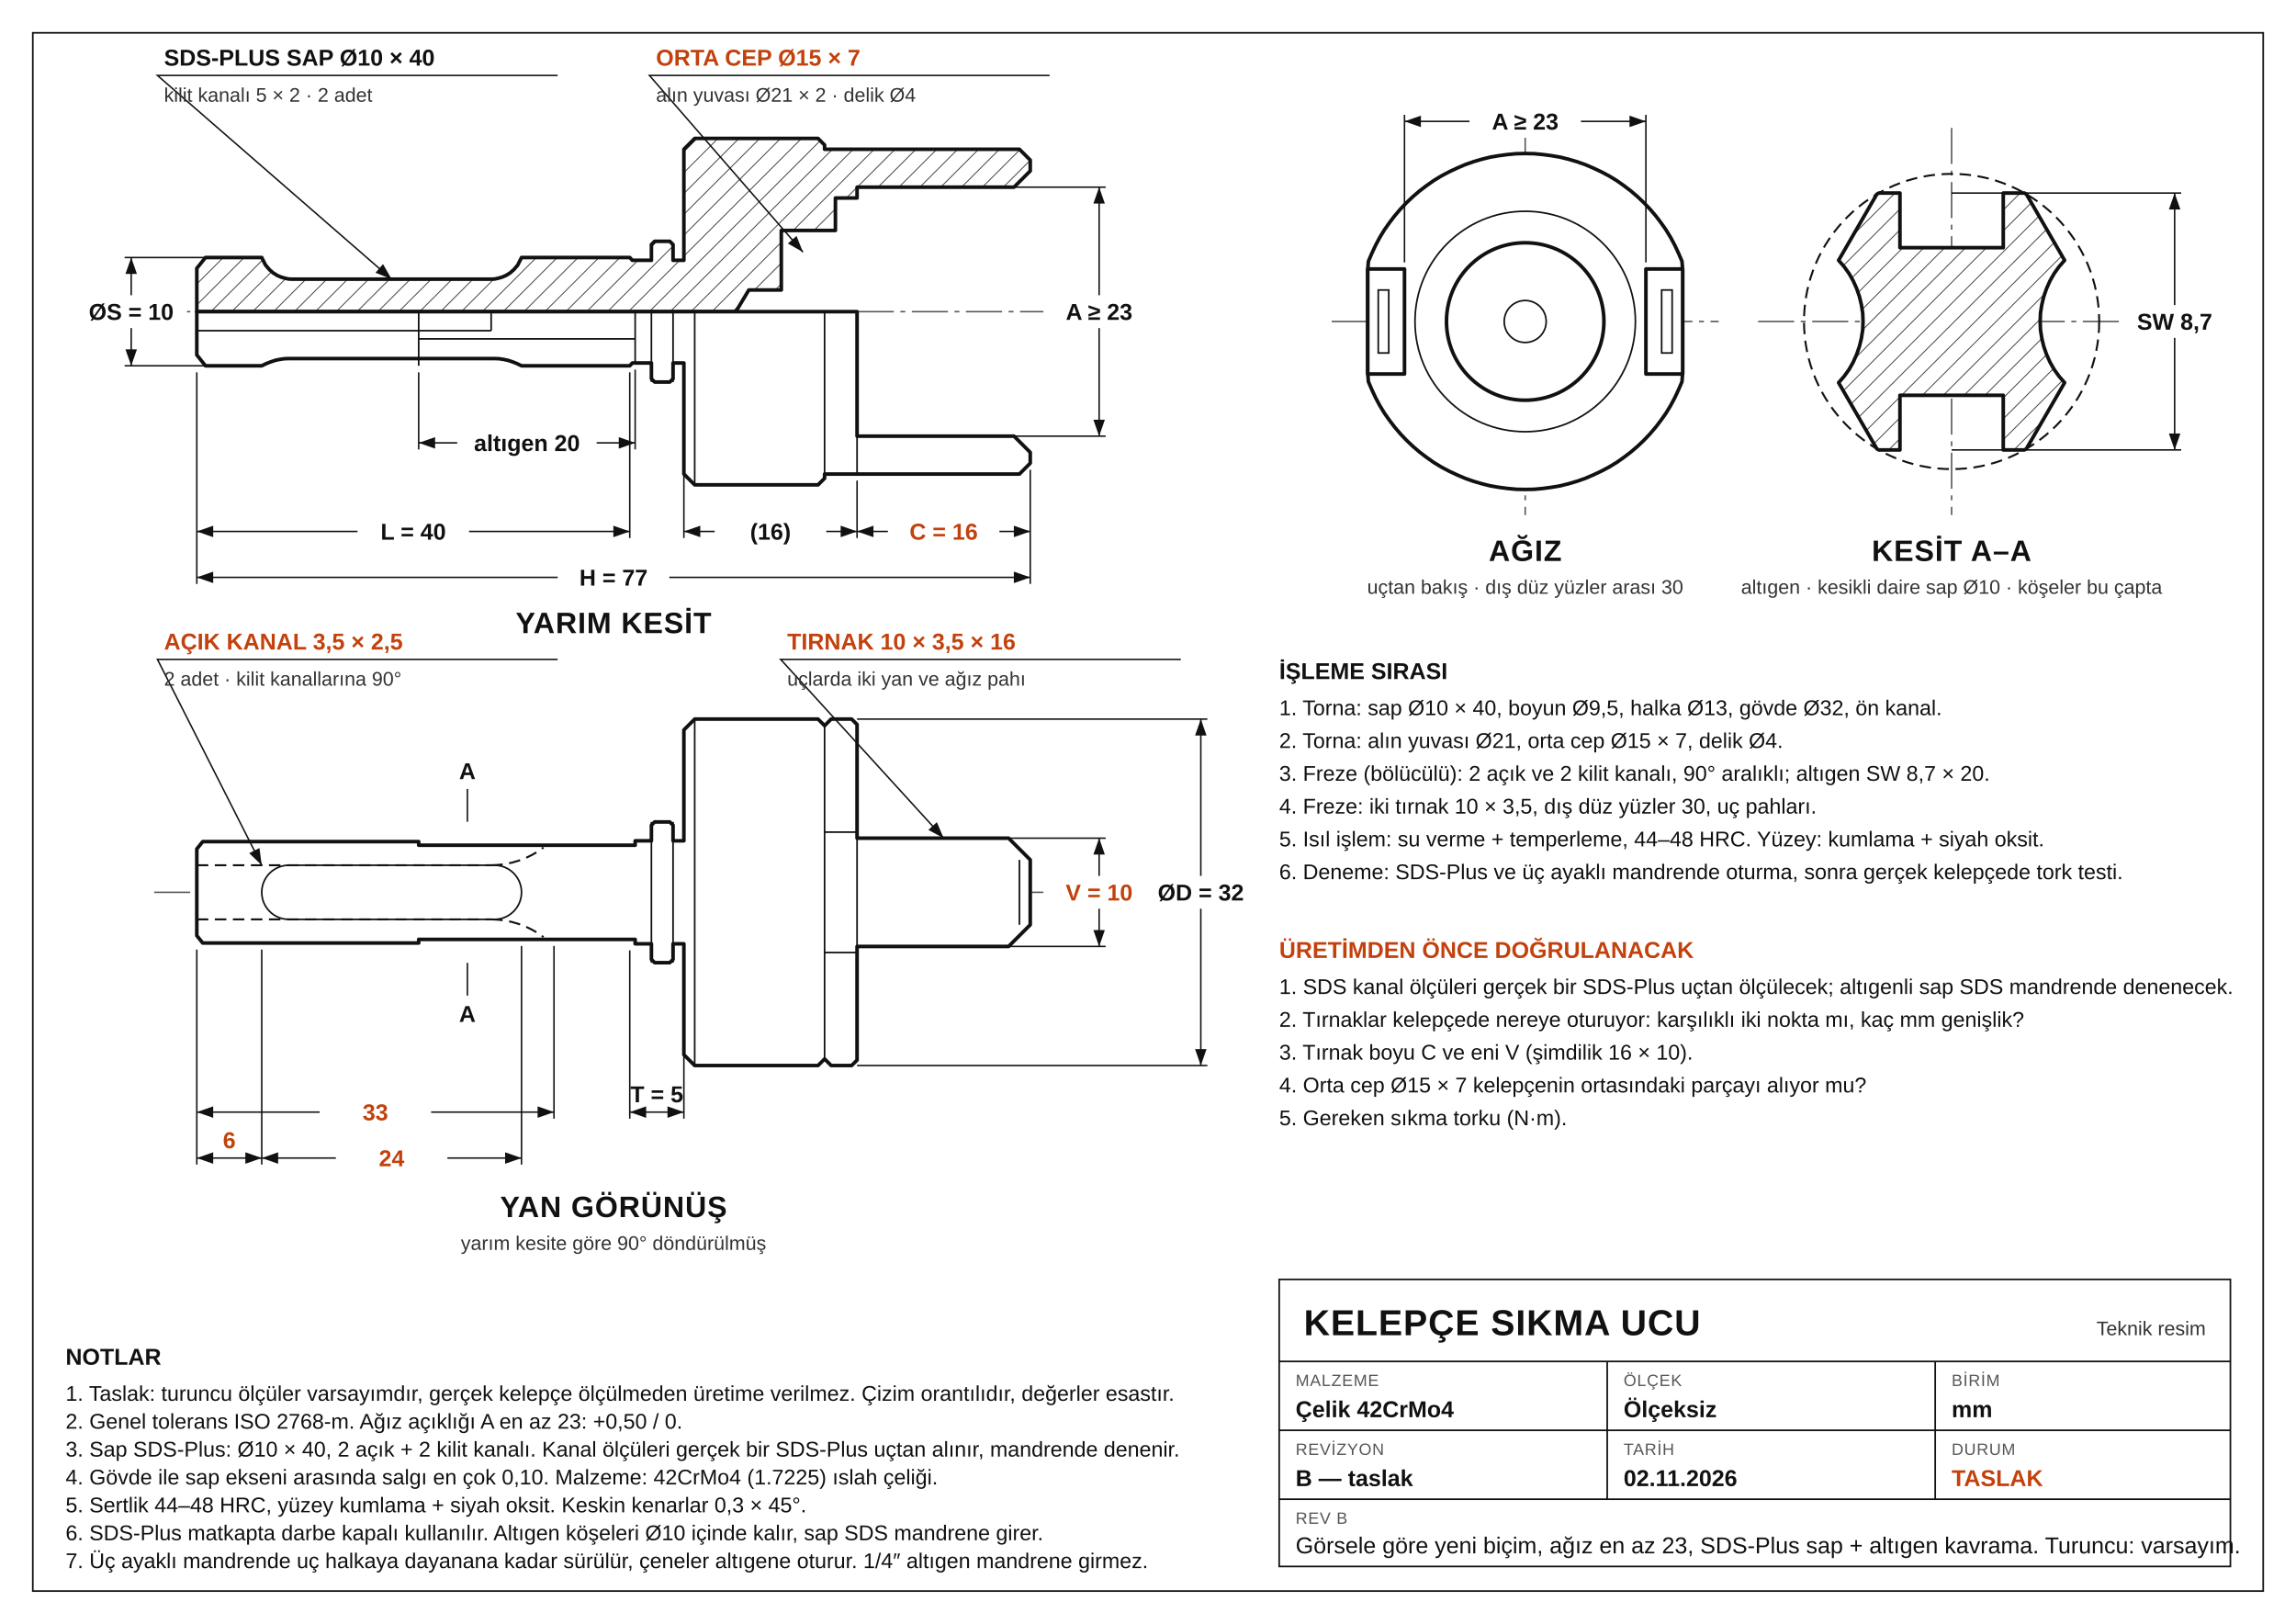
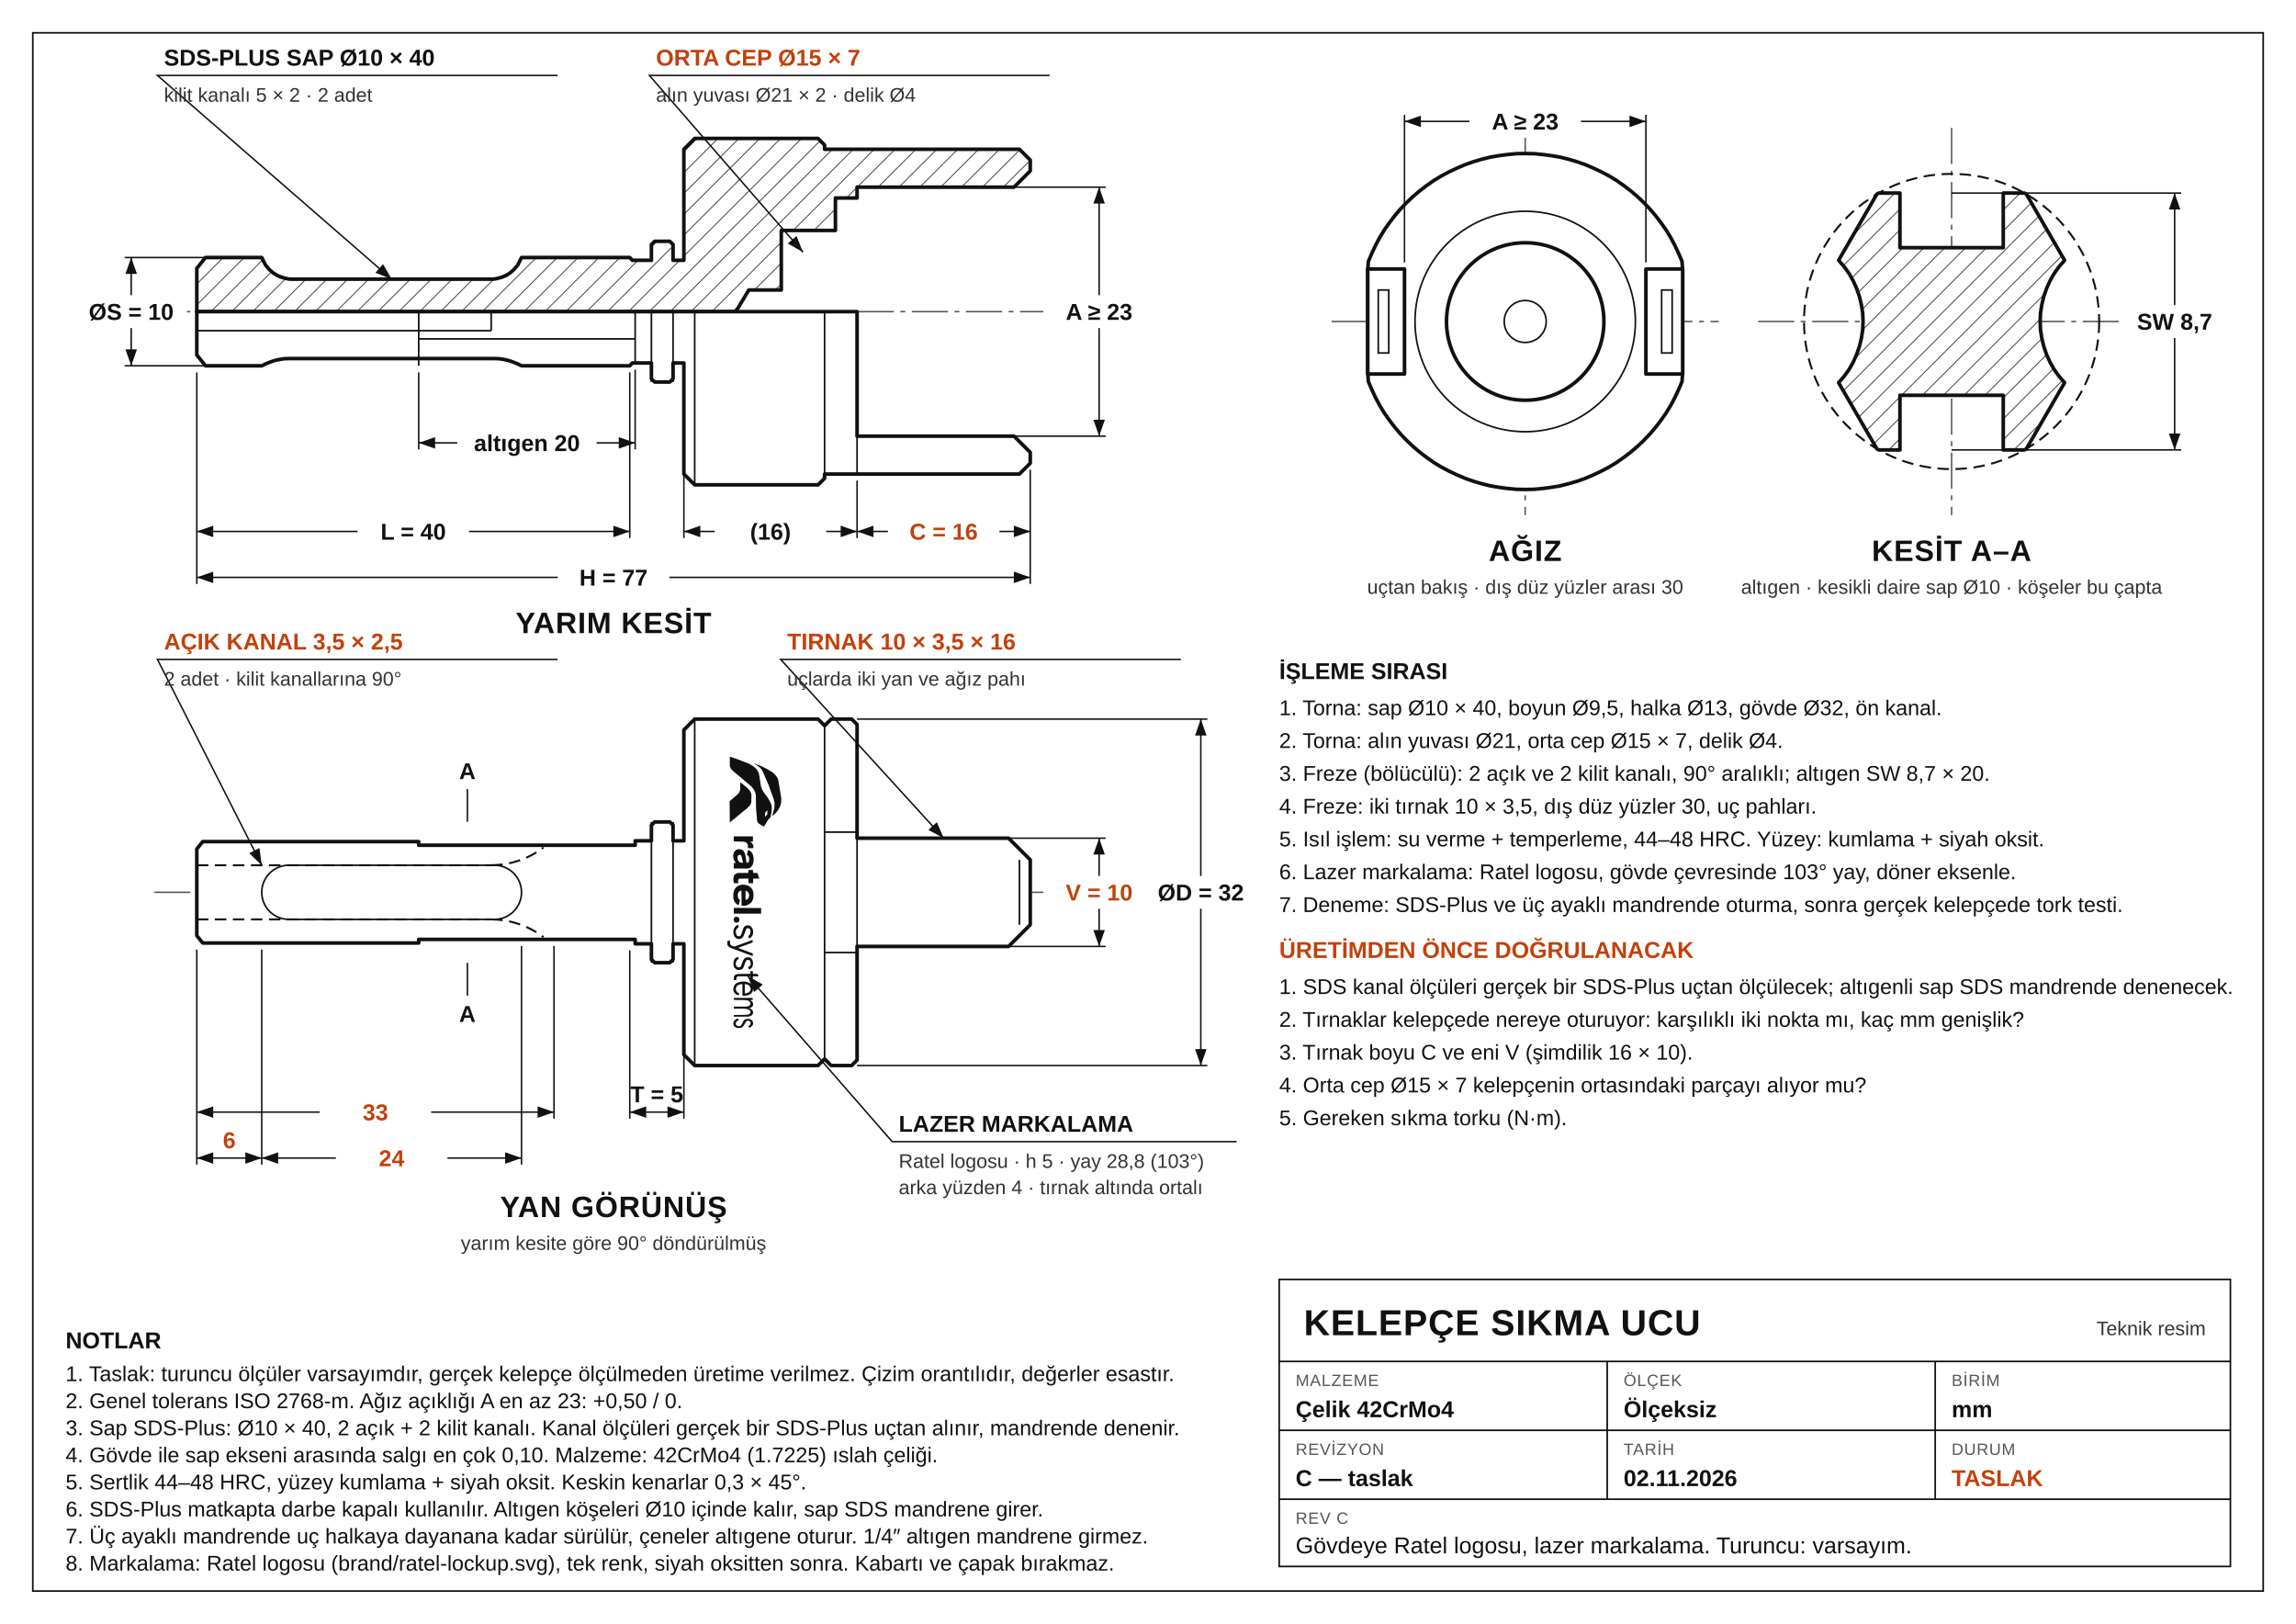
<svg xmlns="http://www.w3.org/2000/svg" viewBox="0 0 1400 990" width="1400" height="990" font-family="Arial, Helvetica, sans-serif">
  <defs>
    <marker id="arr" viewBox="0 0 10 10" refX="10" refY="5" markerWidth="10" markerHeight="10" markerUnits="userSpaceOnUse" orient="auto-start-reverse">
      <path d="M0,1.5 L10,5 L0,8.5 z" fill="#111" />
    </marker>
    <pattern id="h1" width="9" height="9" patternUnits="userSpaceOnUse" patternTransform="rotate(45)">
      <rect width="9" height="9" fill="#fff" />
      <line x1="0" y1="0" x2="0" y2="9" stroke="#111" stroke-width=".8" />
    </pattern>
    <style>
      .vis{stroke:#111;stroke-width:2.2;stroke-linejoin:round}
      polygon.vis:not([fill]){fill:#fff}
      .thin{fill:none;stroke:#111;stroke-width:1}
      .hid{fill:none;stroke:#111;stroke-width:1.2;stroke-dasharray:7 4}
      .ctr{fill:none;stroke:#555;stroke-width:0.9;stroke-dasharray:22 4 3 4}
      .dim{fill:none;stroke:#111;stroke-width:0.9}
      .dima{fill:none;stroke:#111;stroke-width:0.9;marker-start:url(#arr);marker-end:url(#arr)}
      .lead{fill:none;stroke:#111;stroke-width:0.9;marker-start:url(#arr)}
      .grid{fill:none;stroke:#111;stroke-width:1}
      .t{font-size:14px;fill:#111}
      .tb{font-size:14px;font-weight:700;fill:#111}
      .ts{font-size:12px;fill:#333}
      .tn{font-size:13px;fill:#111}
      .tl{font-size:10px;fill:#555;letter-spacing:.4px}
      .h{font-size:18px;font-weight:700;fill:#111;letter-spacing:.5px}
      .q{fill:#c2410c}
+       .mark{fill:#111;stroke:none}
    </style>
  </defs>
  <rect x="0" y="0" width="1400" height="990" fill="#fff" />
  <rect x="20" y="20" width="1360" height="950" class="grid" stroke-width="1.6" />
  <g>
    <line class="ctr" x1="94" y1="190" x2="650.2" y2="190" />
    <polygon class="vis" fill="url(#h1)" points="120.0,190.0 120.0,163.6 125.3,157.0 159.6,157.0 161.9,161.6 164.3,164.4 166.6,166.4 169.0,167.9 171.3,168.9 173.7,169.6 176.0,170.1 178.3,170.2 299.3,170.2 301.6,170.1 303.9,169.6 306.3,168.9 308.6,167.9 311.0,166.4 313.3,164.4 315.7,161.6 318.0,157.0 384.0,157.0 385.6,158.7 397.2,158.7 397.2,149.1 399.2,147.1 408.4,147.1 410.4,149.1 410.4,158.7 417.0,158.7 417.0,91.0 423.6,84.4 498.8,84.4 502.8,88.4 502.8,91.0 621.6,91.0 628.2,97.6 628.2,104.2 618.3,114.1 522.6,114.1 522.6,120.7 509.4,120.7 509.4,140.5 476.4,140.5 476.4,176.8 456.6,176.8 448.7,190.0" />
    <polygon class="vis" points="120.0,190.0 120.0,216.4 125.3,223.0 159.6,223.0 162.3,221.7 165.1,220.6 167.8,219.7 170.6,219.1 173.3,218.7 176.1,218.6 301.5,218.6 304.3,218.7 307.0,219.1 309.8,219.7 312.5,220.6 315.3,221.7 318.0,223.0 384.0,223.0 385.6,221.3 397.2,221.3 397.2,230.9 399.2,232.9 408.4,232.9 410.4,230.9 410.4,221.3 417.0,221.3 417.0,289.0 423.6,295.6 498.8,295.6 502.8,291.6 502.8,289.0 621.6,289.0 628.2,282.4 628.2,275.8 618.3,265.9 522.6,265.9 522.6,190.0" />
    <line class="thin" x1="120" y1="201.6" x2="299.5" y2="201.6" />
    <line class="thin" x1="299.5" y1="190" x2="299.5" y2="201.6" />
    <line class="thin" x1="255.3" y1="206.6" x2="387.3" y2="206.6" />
    <line class="thin" x1="255.3" y1="190" x2="255.3" y2="223" />
    <line class="thin" x1="387.3" y1="190" x2="387.3" y2="221.3" />
    <line class="thin" x1="397.2" y1="190" x2="397.2" y2="232.9" />
    <line class="thin" x1="410.4" y1="190" x2="410.4" y2="232.9" />
    <line class="thin" x1="423.6" y1="190" x2="423.6" y2="295.6" />
    <line class="thin" x1="502.8" y1="190" x2="502.8" y2="291.6" />
    <line class="thin" x1="522.6" y1="265.9" x2="522.6" y2="289" />
    <line class="dim" x1="120" y1="227" x2="120" y2="356" />
    <line class="dim" x1="384" y1="227" x2="384" y2="328" />
    <line class="dim" x1="255.3" y1="227" x2="255.3" y2="274" />
    <line class="dim" x1="387.3" y1="225.3" x2="387.3" y2="274" />
    <line class="dim" x1="417" y1="225.3" x2="417" y2="328" />
    <line class="dim" x1="522.6" y1="293" x2="522.6" y2="328" />
    <line class="dim" x1="628.2" y1="286.4" x2="628.2" y2="356" />
    <line class="dim" x1="76" y1="157" x2="128" y2="157" />
    <line class="dim" x1="76" y1="223" x2="128" y2="223" />
    <line class="dim" x1="618.3" y1="114.1" x2="674.2" y2="114.1" />
    <line class="dim" x1="618.3" y1="265.9" x2="674.2" y2="265.9" />
    <line class="dima" x1="255.3" y1="270" x2="387.3" y2="270" />
    <rect x="278.8" y="260" width="85" height="20" fill="#fff" />
    <text class="tb" x="321.3" y="275" text-anchor="middle">altıgen 20</text>
    <line class="dima" x1="120" y1="324" x2="384" y2="324" />
    <rect x="218" y="314" width="68" height="20" fill="#fff" />
    <text class="tb" x="252" y="329" text-anchor="middle">L = 40</text>
    <line class="dima" x1="417" y1="324" x2="522.6" y2="324" />
    <rect x="435.8" y="314" width="68" height="20" fill="#fff" />
    <text class="tb" x="469.8" y="329" text-anchor="middle">(16)</text>
    <line class="dima" x1="522.6" y1="324" x2="628.2" y2="324" />
    <rect x="541.4" y="314" width="68" height="20" fill="#fff" />
    <text class="tb q" x="575.4" y="329" text-anchor="middle">C = 16</text>
    <line class="dima" x1="120" y1="352" x2="628.2" y2="352" />
    <rect x="340.1" y="342" width="68" height="20" fill="#fff" />
    <text class="tb" x="374.1" y="357" text-anchor="middle">H = 77</text>
    <line class="dima" x1="80" y1="157" x2="80" y2="223" />
    <rect x="46" y="180" width="68" height="20" fill="#fff" />
    <text class="tb" x="80" y="195" text-anchor="middle">ØS = 10</text>
    <line class="dima" x1="670.2" y1="114.1" x2="670.2" y2="265.9" />
    <rect x="636.2" y="180" width="68" height="20" fill="#fff" />
    <text class="tb" x="670.2" y="195" text-anchor="middle">A ≥ 23</text>
    <polyline class="lead" points="238.8,170.2 96,46 340,46" />
    <text class="tb" x="100" y="40">SDS-PLUS SAP Ø10 × 40</text>
    <text class="ts" x="100" y="62">kilit kanalı 5 × 2 · 2 adet</text>
    <polyline class="lead" points="489.6,153.7 396,46 640,46" />
    <text class="tb q" x="400" y="40">ORTA CEP Ø15 × 7</text>
    <text class="ts" x="400" y="62">alın yuvası Ø21 × 2 · delik Ø4</text>
    <text class="h" x="374.1" y="386" text-anchor="middle">YARIM KESİT</text>
  </g>
  <g>
    <line class="ctr" x1="94" y1="544" x2="650.2" y2="544" />
    <polygon class="vis" points="120.0,544.0 120.0,517.6 123.6,513.1 255.3,513.1 255.3,515.3 387.3,515.3 387.3,512.6 397.2,512.6 397.2,503.1 399.2,501.1 408.4,501.1 410.4,503.1 410.4,512.6 417.0,512.6 417.0,445.0 423.6,438.4 498.8,438.4 502.8,442.4 506.8,438.4 519.3,438.4 522.6,441.7 522.6,511.0 615.0,511.0 628.2,524.2 628.2,544.0 628.2,544.0 628.2,563.8 615.0,577.0 522.6,577.0 522.6,646.3 519.3,649.6 506.8,649.6 502.8,645.6 498.8,649.6 423.6,649.6 417.0,643.0 417.0,575.4 410.4,575.4 410.4,584.9 408.4,586.9 399.2,586.9 397.2,584.9 397.2,575.4 387.3,575.4 387.3,572.7 255.3,572.7 255.3,574.9 123.6,574.9 120.0,570.4 120.0,544.0" />
+     <path class="mark" fill-rule="evenodd" d="M470.6 492.2 470.3 490.5 469.5 488.7 468.2 486.4 465.4 482.6 464.5 480.9 464.0 479.3 462.8 471.8 462.3 470.5 461.2 468.8 459.5 467.3 456.7 465.6 449.5 462.8 445.0 461.3 445.0 467.1 445.6 468.6 446.8 469.9 458.1 479.4 459.5 481.1 460.4 482.8 460.9 484.7 461.0 492.8 461.6 499.9 461.9 501.1 462.3 501.8 464.2 503.1 465.9 503.9 468.4 499.7 469.8 498.3 470.5 494.9 470.6 492.2ZM468.0 494.3 467.9 494.1 467.3 494.6 466.5 495.6 466.5 498.0 467.8 496.6 468.0 494.3ZM458.2 484.5 457.8 483.1 457.0 481.7 454.9 479.7 451.4 476.9 451.3 481.7 450.6 483.3 450.0 484.1 444.9 488.4 445.0 501.4 455.6 492.7 457.0 491.4 457.7 490.3 458.1 489.0 458.2 484.5Z" />
+     <path class="mark" fill-rule="evenodd" d="M476.4 486.7 474.6 475.8 474.2 474.5 473.2 472.9 471.2 471.0 468.2 469.1 464.5 467.2 459.8 465.4 463.3 467.9 464.3 469.0 465.1 470.4 468.6 478.5 471.8 487.2 472.3 489.6 472.2 492.5 470.8 497.6 473.0 495.7 474.4 493.9 475.3 492.4 476.0 490.7 476.3 489.4 476.4 486.7Z" />
+     <path class="mark" fill-rule="evenodd" d="M464.1 553.6 447.5 553.5 447.4 556.8 447.6 557.0 464.1 557.0 464.1 553.6ZM462.9 535.3 461.9 532.3 459.2 532.1 459.1 530.4 456.5 530.4 456.2 532.2 450.4 532.2 449.6 532.3 448.4 532.9 447.7 533.5 447.4 534.3 447.1 536.3 447.5 538.4 450.1 538.5 450.1 536.5 450.4 536.0 450.8 535.7 456.3 535.6 456.4 538.4 459.0 538.5 459.2 538.4 459.2 535.7 462.9 535.6 462.9 535.3ZM462.5 594.9 461.9 593.8 459.1 593.7 459.0 592.1 457.6 592.0 457.5 593.7 449.9 593.8 448.8 594.1 448.1 594.5 447.6 595.1 447.4 597.0 447.5 597.5 448.9 597.6 449.1 595.9 449.5 595.5 450.1 595.2 457.3 595.2 457.5 595.3 457.5 597.6 458.9 597.7 459.1 595.2 462.4 595.2 462.5 594.9ZM459.5 523.0 459.1 521.1 458.4 519.7 457.2 518.6 456.1 518.3 455.4 521.1 456.2 521.7 456.6 522.3 456.8 523.3 456.8 524.6 456.4 525.7 455.8 526.0 455.2 526.0 454.4 520.9 453.6 519.0 452.8 518.3 451.7 517.8 450.2 517.7 448.9 518.1 447.6 519.4 447.1 521.2 447.1 522.7 447.3 523.7 448.0 525.2 448.8 526.0 447.4 526.2 447.4 529.5 455.8 529.5 457.3 529.1 458.4 528.1 459.1 526.8 459.5 525.2 459.5 523.0ZM459.5 545.3 459.3 543.8 458.9 542.6 458.2 541.5 457.3 540.7 456.5 540.1 455.2 539.6 453.3 539.3 452.1 539.4 450.8 539.8 449.8 540.2 448.8 541.0 447.9 542.2 447.2 544.3 447.1 546.0 447.2 547.7 447.6 549.1 448.3 550.3 449.4 551.4 450.2 551.8 450.4 551.7 451.3 548.8 450.6 548.2 450.0 547.3 449.8 545.4 450.1 544.5 450.5 543.7 451.2 543.2 452.1 542.9 452.2 552.1 453.7 552.2 454.8 552.1 456.9 551.2 458.5 549.7 459.3 547.8 459.5 545.3ZM459.4 515.7 458.7 514.1 457.4 513.2 459.1 513.0 459.1 509.9 447.4 509.9 447.4 513.0 453.1 513.1 454.6 513.4 455.4 514.0 456.0 515.0 456.1 517.1 459.3 517.1 459.4 515.7ZM459.2 611.7 458.7 610.6 457.3 609.7 459.0 609.6 458.9 608.4 447.5 608.4 447.5 609.6 454.0 609.7 455.3 609.8 456.3 610.1 457.0 610.6 457.6 611.6 457.4 612.7 456.2 613.5 454.6 613.7 447.5 613.7 447.5 614.9 453.4 614.9 455.5 615.1 457.1 615.9 457.5 616.4 457.6 617.1 457.3 617.9 456.3 618.5 454.3 618.7 447.5 618.8 447.4 619.8 455.8 619.8 457.2 619.6 458.2 619.1 458.7 618.7 459.1 618.0 459.2 616.6 458.3 615.4 456.9 614.6 458.2 614.1 458.8 613.6 459.2 612.8 459.2 611.7ZM459.2 586.9 458.8 585.3 457.9 584.1 456.6 583.6 455.1 583.7 454.1 584.2 453.3 585.2 451.7 589.2 451.1 589.7 450.1 589.8 449.2 589.2 448.8 588.5 448.6 587.4 449.1 585.8 449.6 585.2 450.5 584.6 449.9 583.3 448.7 583.9 447.8 584.9 447.3 586.2 447.2 588.0 447.6 589.7 448.8 590.9 450.0 591.4 451.7 591.2 452.6 590.8 453.3 589.9 454.5 586.6 455.0 585.6 455.8 585.2 456.5 585.2 457.3 585.7 457.7 586.8 457.7 588.0 457.4 588.7 456.1 589.9 456.9 591.1 458.1 590.3 458.7 589.5 459.1 588.4 459.2 586.9ZM459.2 567.3 458.7 565.8 457.6 564.6 456.4 564.1 454.8 564.3 453.8 565.0 453.3 565.8 452.2 569.2 451.6 570.3 450.9 570.8 450.0 570.8 449.4 570.4 449.0 569.8 448.6 568.0 448.7 567.3 449.3 566.2 450.5 565.2 450.1 564.0 449.9 563.8 448.4 564.7 447.5 566.2 447.1 568.0 447.3 569.6 447.8 570.9 448.8 572.0 450.3 572.5 451.7 572.3 452.4 571.9 453.3 570.9 455.0 566.4 455.6 565.9 456.6 565.9 457.4 566.6 457.7 567.8 457.4 569.5 456.2 570.9 456.9 572.2 458.1 571.3 458.9 570.2 459.2 569.0 459.2 567.3ZM459.2 602.3 458.6 600.7 457.9 599.9 456.9 599.2 455.1 598.5 452.2 598.4 449.8 599.0 448.4 599.9 447.8 600.7 447.4 601.6 447.1 603.2 447.3 604.3 447.9 605.4 449.1 606.4 450.3 606.8 450.8 605.6 449.7 605.1 449.0 604.3 448.7 603.1 448.9 601.8 449.5 601.0 450.4 600.4 451.9 600.0 452.7 600.0 452.7 607.0 454.3 607.1 456.5 606.6 458.1 605.6 459.0 604.3 459.2 602.3ZM459.2 623.5 458.8 622.4 458.0 621.6 456.8 621.2 455.1 621.2 454.3 621.5 453.5 622.1 452.2 624.6 451.7 625.3 450.7 625.7 449.7 625.5 448.9 625.0 448.6 623.9 449.1 622.7 450.5 621.9 450.0 621.0 449.8 621.0 448.8 621.3 447.8 622.2 447.3 623.0 447.1 624.2 447.6 625.5 448.5 626.3 449.6 626.7 451.5 626.7 452.3 626.4 453.2 625.7 455.0 622.7 455.7 622.3 456.7 622.4 457.5 622.9 457.7 623.8 457.3 625.0 456.1 625.7 456.9 626.5 457.7 626.2 458.6 625.5 459.1 624.6 459.2 623.5ZM459.0 581.3 450.0 577.9 458.9 574.6 458.9 573.0 447.8 577.1 446.1 576.5 445.4 575.9 445.1 574.9 445.2 573.5 443.6 573.6 443.4 575.0 443.7 576.4 444.3 577.1 445.5 577.9 458.8 582.8 459.0 582.8 459.0 581.3ZM457.7 602.6 457.3 601.5 456.5 600.6 455.3 600.1 454.1 600.0 454.2 605.7 455.3 605.5 456.8 604.9 457.6 603.8 457.7 602.6ZM456.8 545.5 456.5 544.5 456.1 543.9 455.3 543.2 454.6 543.0 454.6 548.6 455.6 548.3 456.3 547.7 456.7 546.5 456.8 545.5ZM453.0 525.8 452.1 521.8 451.5 521.2 450.6 521.2 450.0 521.7 449.7 522.3 449.7 523.5 450.1 524.6 450.7 525.4 451.4 525.8 452.7 526.1 452.9 526.0 453.0 525.8Z" />
+     <path class="mark" fill-rule="evenodd" d="M450.8 560.3 450.6 559.6 449.9 559.1 449.6 558.9 448.7 558.9 447.9 559.3 447.5 559.8 447.3 561.1 448.0 562.2 448.4 562.5 449.4 562.5 450.3 562.1 450.6 561.7 450.8 561.2 450.8 560.3Z" />
+     <polyline class="lead" points="455.9,595 544,696 754,696" />
+     <text class="tb" x="548" y="690">LAZER MARKALAMA</text>
+     <text class="ts" x="548" y="712">Ratel logosu · h 5 · yay 28,8 (103°)</text>
+     <text class="ts" x="548" y="728">arka yüzden 4 · tırnak altında ortalı</text>
    <path class="thin" d="M176.1 527.5 H301.5 A16.5 16.5 0 0 1 301.5 560.5 H176.1 A16.5 16.5 0 0 1 176.1 527.5 Z" />
    <line class="hid" x1="120" y1="527.5" x2="299.5" y2="527.5" />
    <line class="hid" x1="120" y1="560.5" x2="299.5" y2="560.5" />
    <polyline class="hid" points="299.5,527.5 303.7,527.3 308.0,526.8 312.2,525.9 316.3,524.7 320.3,523.2 324.2,521.3 327.9,519.2 331.4,516.7" />
    <polyline class="hid" points="299.5,560.5 303.7,560.7 308.0,561.2 312.2,562.1 316.3,563.3 320.3,564.8 324.2,566.7 327.9,568.8 331.4,571.3" />
    <line class="thin" x1="397.2" y1="586.9" x2="397.2" y2="501.1" />
    <line class="thin" x1="410.4" y1="586.9" x2="410.4" y2="501.1" />
    <line class="thin" x1="423.6" y1="649.6" x2="423.6" y2="438.4" />
    <line class="thin" x1="502.8" y1="645.6" x2="502.8" y2="442.4" />
    <line class="thin" x1="522.6" y1="577" x2="522.6" y2="511" />
    <line class="thin" x1="502.8" y1="507.3" x2="522.6" y2="507.3" />
    <line class="thin" x1="502.8" y1="580.7" x2="522.6" y2="580.7" />
    <line class="thin" x1="621.6" y1="563.8" x2="621.6" y2="524.2" />
    <path class="dim" d="M285 481 V501 M285 587 V607" />
    <text class="tb" x="285" y="475" text-anchor="middle">A</text>
    <text class="tb" x="285" y="623" text-anchor="middle">A</text>
    <line class="dim" x1="120" y1="578.9" x2="120" y2="710" />
    <line class="dim" x1="159.6" y1="578.9" x2="159.6" y2="710" />
    <line class="dim" x1="318" y1="576.7" x2="318" y2="710" />
    <line class="dim" x1="337.8" y1="576.7" x2="337.8" y2="682" />
    <line class="dim" x1="384" y1="579.4" x2="384" y2="682" />
    <line class="dim" x1="417" y1="579.4" x2="417" y2="682" />
    <line class="dim" x1="615" y1="511" x2="674.2" y2="511" />
    <line class="dim" x1="615" y1="577" x2="674.2" y2="577" />
    <line class="dim" x1="522.6" y1="438.4" x2="736.2" y2="438.4" />
    <line class="dim" x1="522.6" y1="649.6" x2="736.2" y2="649.6" />
    <line class="dima" x1="120" y1="678" x2="337.8" y2="678" />
    <rect x="194.9" y="668" width="68" height="20" fill="#fff" />
    <text class="tb q" x="228.9" y="683" text-anchor="middle">33</text>
    <line class="dima" x1="384" y1="678" x2="417" y2="678" />
    <text class="tb" x="400.5" y="672" text-anchor="middle">T = 5</text>
    <line class="dima" x1="120" y1="706" x2="159.6" y2="706" />
    <text class="tb q" x="139.8" y="700" text-anchor="middle">6</text>
    <line class="dima" x1="159.6" y1="706" x2="318" y2="706" />
    <rect x="204.8" y="696" width="68" height="20" fill="#fff" />
    <text class="tb q" x="238.8" y="711" text-anchor="middle">24</text>
    <line class="dima" x1="670.2" y1="511" x2="670.2" y2="577" />
    <rect x="636.2" y="534" width="68" height="20" fill="#fff" />
    <text class="tb q" x="670.2" y="549" text-anchor="middle">V = 10</text>
    <line class="dima" x1="732.2" y1="438.4" x2="732.2" y2="649.6" />
    <rect x="698.2" y="534" width="68" height="20" fill="#fff" />
    <text class="tb" x="732.2" y="549" text-anchor="middle">ØD = 32</text>
    <polyline class="lead" points="159.6,527.5 96,402 340,402" />
    <text class="tb q" x="100" y="396">AÇIK KANAL 3,5 × 2,5</text>
    <text class="ts" x="100" y="418">2 adet · kilit kanallarına 90°</text>
    <polyline class="lead" points="575.4,511 476,402 720,402" />
    <text class="tb q" x="480" y="396">TIRNAK 10 × 3,5 × 16</text>
    <text class="ts" x="480" y="418">uçlarda iki yan ve ağız pahı</text>
    <text class="h" x="374.1" y="742" text-anchor="middle">YAN GÖRÜNÜŞ</text>
    <text class="ts" x="374.1" y="762" text-anchor="middle">yarım kesite göre 90° döndürülmüş</text>
  </g>
  <g>
    <line class="ctr" x1="812" y1="196" x2="1048" y2="196" />
    <line class="ctr" x1="930" y1="78" x2="930" y2="314" />
    <polygon class="vis" style="fill:#fff" points="1026.0,196.0 1026.0,201.4 1026.0,206.7 1026.0,212.0 1026.0,217.3 1026.0,222.5 1026.0,227.6 1025.6,232.7 1023.5,237.6 1021.2,242.5 1018.7,247.2 1015.9,251.8 1012.8,256.2 1009.6,260.4 1006.1,264.5 1002.4,268.4 998.5,272.1 994.4,275.6 990.2,278.8 985.8,281.9 981.2,284.7 976.5,287.2 971.6,289.5 966.7,291.6 961.6,293.4 956.5,294.9 951.3,296.2 946.0,297.1 940.7,297.8 935.4,298.3 930.0,298.4 924.6,298.3 919.3,297.8 914.0,297.1 908.7,296.2 903.5,294.9 898.4,293.4 893.3,291.6 888.4,289.5 883.5,287.2 878.8,284.7 874.2,281.9 869.8,278.8 865.6,275.6 861.5,272.1 857.6,268.4 853.9,264.5 850.4,260.4 847.2,256.2 844.1,251.8 841.3,247.2 838.8,242.5 836.5,237.6 834.4,232.7 834.0,227.6 834.0,222.5 834.0,217.3 834.0,212.0 834.0,206.7 834.0,201.4 834.0,196.0 834.0,190.6 834.0,185.3 834.0,180.0 834.0,174.7 834.0,169.5 834.0,164.4 834.4,159.3 836.5,154.4 838.8,149.5 841.3,144.8 844.1,140.2 847.2,135.8 850.4,131.6 853.9,127.5 857.6,123.6 861.5,119.9 865.6,116.4 869.8,113.2 874.2,110.1 878.8,107.3 883.5,104.8 888.4,102.5 893.3,100.4 898.4,98.6 903.5,97.1 908.7,95.8 914.0,94.9 919.3,94.2 924.6,93.7 930.0,93.6 935.4,93.7 940.7,94.2 946.0,94.9 951.3,95.8 956.5,97.1 961.6,98.6 966.7,100.4 971.6,102.5 976.5,104.8 981.2,107.3 985.8,110.1 990.2,113.2 994.4,116.4 998.5,119.9 1002.4,123.6 1006.1,127.5 1009.6,131.6 1012.8,135.8 1015.9,140.2 1018.7,144.8 1021.2,149.5 1023.5,154.4 1025.6,159.3 1026.0,164.4 1026.0,169.5 1026.0,174.7 1026.0,180.0 1026.0,185.3 1026.0,190.6" />
    <circle class="thin" cx="930" cy="196" r="67.2" />
    <circle class="vis" style="fill:none" cx="930" cy="196" r="48" />
    <circle class="thin" cx="930" cy="196" r="12.8" />
    <polygon class="vis" style="fill:#fff" points="856.4,164.0 834.0,164.0 834.0,228.0 856.4,228.0" />
    <polygon class="thin" points="846.8,176.8 840.4,176.8 840.4,215.2 846.8,215.2" />
    <polygon class="vis" style="fill:#fff" points="1003.6,164.0 1026.0,164.0 1026.0,228.0 1003.6,228.0" />
    <polygon class="thin" points="1013.2,176.8 1019.6,176.8 1019.6,215.2 1013.2,215.2" />
    <line class="dim" x1="856.4" y1="160" x2="856.4" y2="70" />
    <line class="dim" x1="1003.6" y1="160" x2="1003.6" y2="70" />
    <line class="dima" x1="856.4" y1="74" x2="1003.6" y2="74" />
    <rect x="896" y="64" width="68" height="20" fill="#fff" />
    <text class="tb" x="930" y="79" text-anchor="middle">A ≥ 23</text>
    <text class="h" x="930" y="342" text-anchor="middle">AĞIZ</text>
    <text class="ts" x="930" y="362" text-anchor="middle">uçtan bakış · dış düz yüzler arası 30</text>
  </g>
  <g>
    <line class="ctr" x1="1072" y1="196" x2="1308" y2="196" />
    <line class="ctr" x1="1190" y1="78" x2="1190" y2="314" />
    <polygon class="vis" fill="url(#h1)" points="1244.0,196.0 1244.2,201.1 1245.0,206.2 1246.2,211.2 1247.9,216.1 1250.0,220.8 1252.5,225.2 1255.5,229.4 1258.9,233.3 1235.6,273.6 1234.4,274.3 1221.5,274.3 1221.5,241.0 1190.0,241.0 1190.0,241.0 1158.5,241.0 1158.5,274.3 1145.6,274.3 1144.4,273.6 1121.1,233.3 1124.5,229.4 1127.5,225.2 1130.0,220.8 1132.1,216.1 1133.8,211.2 1135.0,206.2 1135.8,201.1 1136.0,196.0 1136.0,196.0 1135.8,190.9 1135.0,185.8 1133.8,180.8 1132.1,175.9 1130.0,171.2 1127.5,166.8 1124.5,162.6 1121.1,158.7 1144.4,118.4 1145.6,117.7 1158.5,117.7 1158.5,151.0 1190.0,151.0 1190.0,151.0 1221.5,151.0 1221.5,117.7 1234.4,117.7 1235.6,118.4 1258.9,158.7 1255.5,162.6 1252.5,166.8 1250.0,171.2 1247.9,175.9 1246.2,180.8 1245.0,185.8 1244.2,190.9 1244.0,196.0" />
    <circle class="hid" cx="1190" cy="196" r="90" />
    <line class="dim" x1="1190" y1="117.7" x2="1330" y2="117.7" />
    <line class="dim" x1="1190" y1="274.3" x2="1330" y2="274.3" />
    <line class="dima" x1="1326" y1="117.7" x2="1326" y2="274.3" />
    <rect x="1292" y="186" width="68" height="20" fill="#fff" />
    <text class="tb" x="1326" y="201" text-anchor="middle">SW 8,7</text>
    <text class="h" x="1190" y="342" text-anchor="middle">KESİT A–A</text>
    <text class="ts" x="1190" y="362" text-anchor="middle">altıgen · kesikli daire sap Ø10 · köşeler bu çapta</text>
  </g>
  <g>
    <text class="tb" x="780" y="414">İŞLEME SIRASI</text>
    <text class="tn" x="780" y="436">1. Torna: sap Ø10 × 40, boyun Ø9,5, halka Ø13, gövde Ø32, ön kanal.</text>
    <text class="tn" x="780" y="456">2. Torna: alın yuvası Ø21, orta cep Ø15 × 7, delik Ø4.</text>
    <text class="tn" x="780" y="476">3. Freze (bölücülü): 2 açık ve 2 kilit kanalı, 90° aralıklı; altıgen SW 8,7 × 20.</text>
    <text class="tn" x="780" y="496">4. Freze: iki tırnak 10 × 3,5, dış düz yüzler 30, uç pahları.</text>
    <text class="tn" x="780" y="516">5. Isıl işlem: su verme + temperleme, 44–48 HRC. Yüzey: kumlama + siyah oksit.</text>
-     <text class="tn" x="780" y="536">6. Deneme: SDS-Plus ve üç ayaklı mandrende oturma, sonra gerçek kelepçede tork testi.</text>
+     <text class="tn" x="780" y="536">6. Lazer markalama: Ratel logosu, gövde çevresinde 103° yay, döner eksenle.</text>
+     <text class="tn" x="780" y="556">7. Deneme: SDS-Plus ve üç ayaklı mandrende oturma, sonra gerçek kelepçede tork testi.</text>
    <text class="tb q" x="780" y="584">ÜRETİMDEN ÖNCE DOĞRULANACAK</text>
    <text class="tn" x="780" y="606">1. SDS kanal ölçüleri gerçek bir SDS-Plus uçtan ölçülecek; altıgenli sap SDS mandrende denenecek.</text>
    <text class="tn" x="780" y="626">2. Tırnaklar kelepçede nereye oturuyor: karşılıklı iki nokta mı, kaç mm genişlik?</text>
    <text class="tn" x="780" y="646">3. Tırnak boyu C ve eni V (şimdilik 16 × 10).</text>
    <text class="tn" x="780" y="666">4. Orta cep Ø15 × 7 kelepçenin ortasındaki parçayı alıyor mu?</text>
    <text class="tn" x="780" y="686">5. Gereken sıkma torku (N·m).</text>
  </g>
  <g>
-     <text class="tb" x="40" y="832">NOTLAR</text>
-     <text class="tn" x="40" y="854">1. Taslak: turuncu ölçüler varsayımdır, gerçek kelepçe ölçülmeden üretime verilmez. Çizim orantılıdır, değerler esastır.</text>
-     <text class="tn" x="40" y="871">2. Genel tolerans ISO 2768-m. Ağız açıklığı A en az 23: +0,50 / 0.</text>
-     <text class="tn" x="40" y="888">3. Sap SDS-Plus: Ø10 × 40, 2 açık + 2 kilit kanalı. Kanal ölçüleri gerçek bir SDS-Plus uçtan alınır, mandrende denenir.</text>
-     <text class="tn" x="40" y="905">4. Gövde ile sap ekseni arasında salgı en çok 0,10. Malzeme: 42CrMo4 (1.7225) ıslah çeliği.</text>
-     <text class="tn" x="40" y="922">5. Sertlik 44–48 HRC, yüzey kumlama + siyah oksit. Keskin kenarlar 0,3 × 45°.</text>
-     <text class="tn" x="40" y="939">6. SDS-Plus matkapta darbe kapalı kullanılır. Altıgen köşeleri Ø10 içinde kalır, sap SDS mandrene girer.</text>
-     <text class="tn" x="40" y="956">7. Üç ayaklı mandrende uç halkaya dayanana kadar sürülür, çeneler altıgene oturur. 1/4″ altıgen mandrene girmez.</text>
+     <text class="tb" x="40" y="822">NOTLAR</text>
+     <text class="tn" x="40" y="842">1. Taslak: turuncu ölçüler varsayımdır, gerçek kelepçe ölçülmeden üretime verilmez. Çizim orantılıdır, değerler esastır.</text>
+     <text class="tn" x="40" y="858.5">2. Genel tolerans ISO 2768-m. Ağız açıklığı A en az 23: +0,50 / 0.</text>
+     <text class="tn" x="40" y="875">3. Sap SDS-Plus: Ø10 × 40, 2 açık + 2 kilit kanalı. Kanal ölçüleri gerçek bir SDS-Plus uçtan alınır, mandrende denenir.</text>
+     <text class="tn" x="40" y="891.5">4. Gövde ile sap ekseni arasında salgı en çok 0,10. Malzeme: 42CrMo4 (1.7225) ıslah çeliği.</text>
+     <text class="tn" x="40" y="908">5. Sertlik 44–48 HRC, yüzey kumlama + siyah oksit. Keskin kenarlar 0,3 × 45°.</text>
+     <text class="tn" x="40" y="924.5">6. SDS-Plus matkapta darbe kapalı kullanılır. Altıgen köşeleri Ø10 içinde kalır, sap SDS mandrene girer.</text>
+     <text class="tn" x="40" y="941">7. Üç ayaklı mandrende uç halkaya dayanana kadar sürülür, çeneler altıgene oturur. 1/4″ altıgen mandrene girmez.</text>
+     <text class="tn" x="40" y="957.5">8. Markalama: Ratel logosu (brand/ratel-lockup.svg), tek renk, siyah oksitten sonra. Kabartı ve çapak bırakmaz.</text>
  </g>
  <g>
    <rect x="780" y="780" width="580" height="175" class="grid" stroke-width="1.6" />
    <path class="grid" d="M780 830 H1360 M780 872 H1360 M780 914 H1360" />
    <path class="grid" d="M980 830 V914 M1180 830 V914" />
    <text x="795" y="814" font-size="22" font-weight="700" fill="#111" letter-spacing=".5">KELEPÇE SIKMA UCU</text>
    <text class="ts" x="1345" y="814" text-anchor="end">Teknik resim</text>
    <text class="tl" x="790" y="845">MALZEME</text>
    <text class="tb" x="790" y="864">Çelik 42CrMo4</text>
    <text class="tl" x="990" y="845">ÖLÇEK</text>
    <text class="tb" x="990" y="864">Ölçeksiz</text>
    <text class="tl" x="1190" y="845">BİRİM</text>
    <text class="tb" x="1190" y="864">mm</text>
    <text class="tl" x="790" y="887">REVİZYON</text>
-     <text class="tb" x="790" y="906">B — taslak</text>
+     <text class="tb" x="790" y="906">C — taslak</text>
    <text class="tl" x="990" y="887">TARİH</text>
    <text class="tb" x="990" y="906">02.11.2026</text>
    <text class="tl" x="1190" y="887">DURUM</text>
    <text class="tb q" x="1190" y="906">TASLAK</text>
-     <text class="tl" x="790" y="929">REV B</text>
-     <text class="t" x="790" y="947">Görsele göre yeni biçim, ağız en az 23, SDS-Plus sap + altıgen kavrama. Turuncu: varsayım.</text>
+     <text class="tl" x="790" y="929">REV C</text>
+     <text class="t" x="790" y="947">Gövdeye Ratel logosu, lazer markalama. Turuncu: varsayım.</text>
  </g>
</svg>
